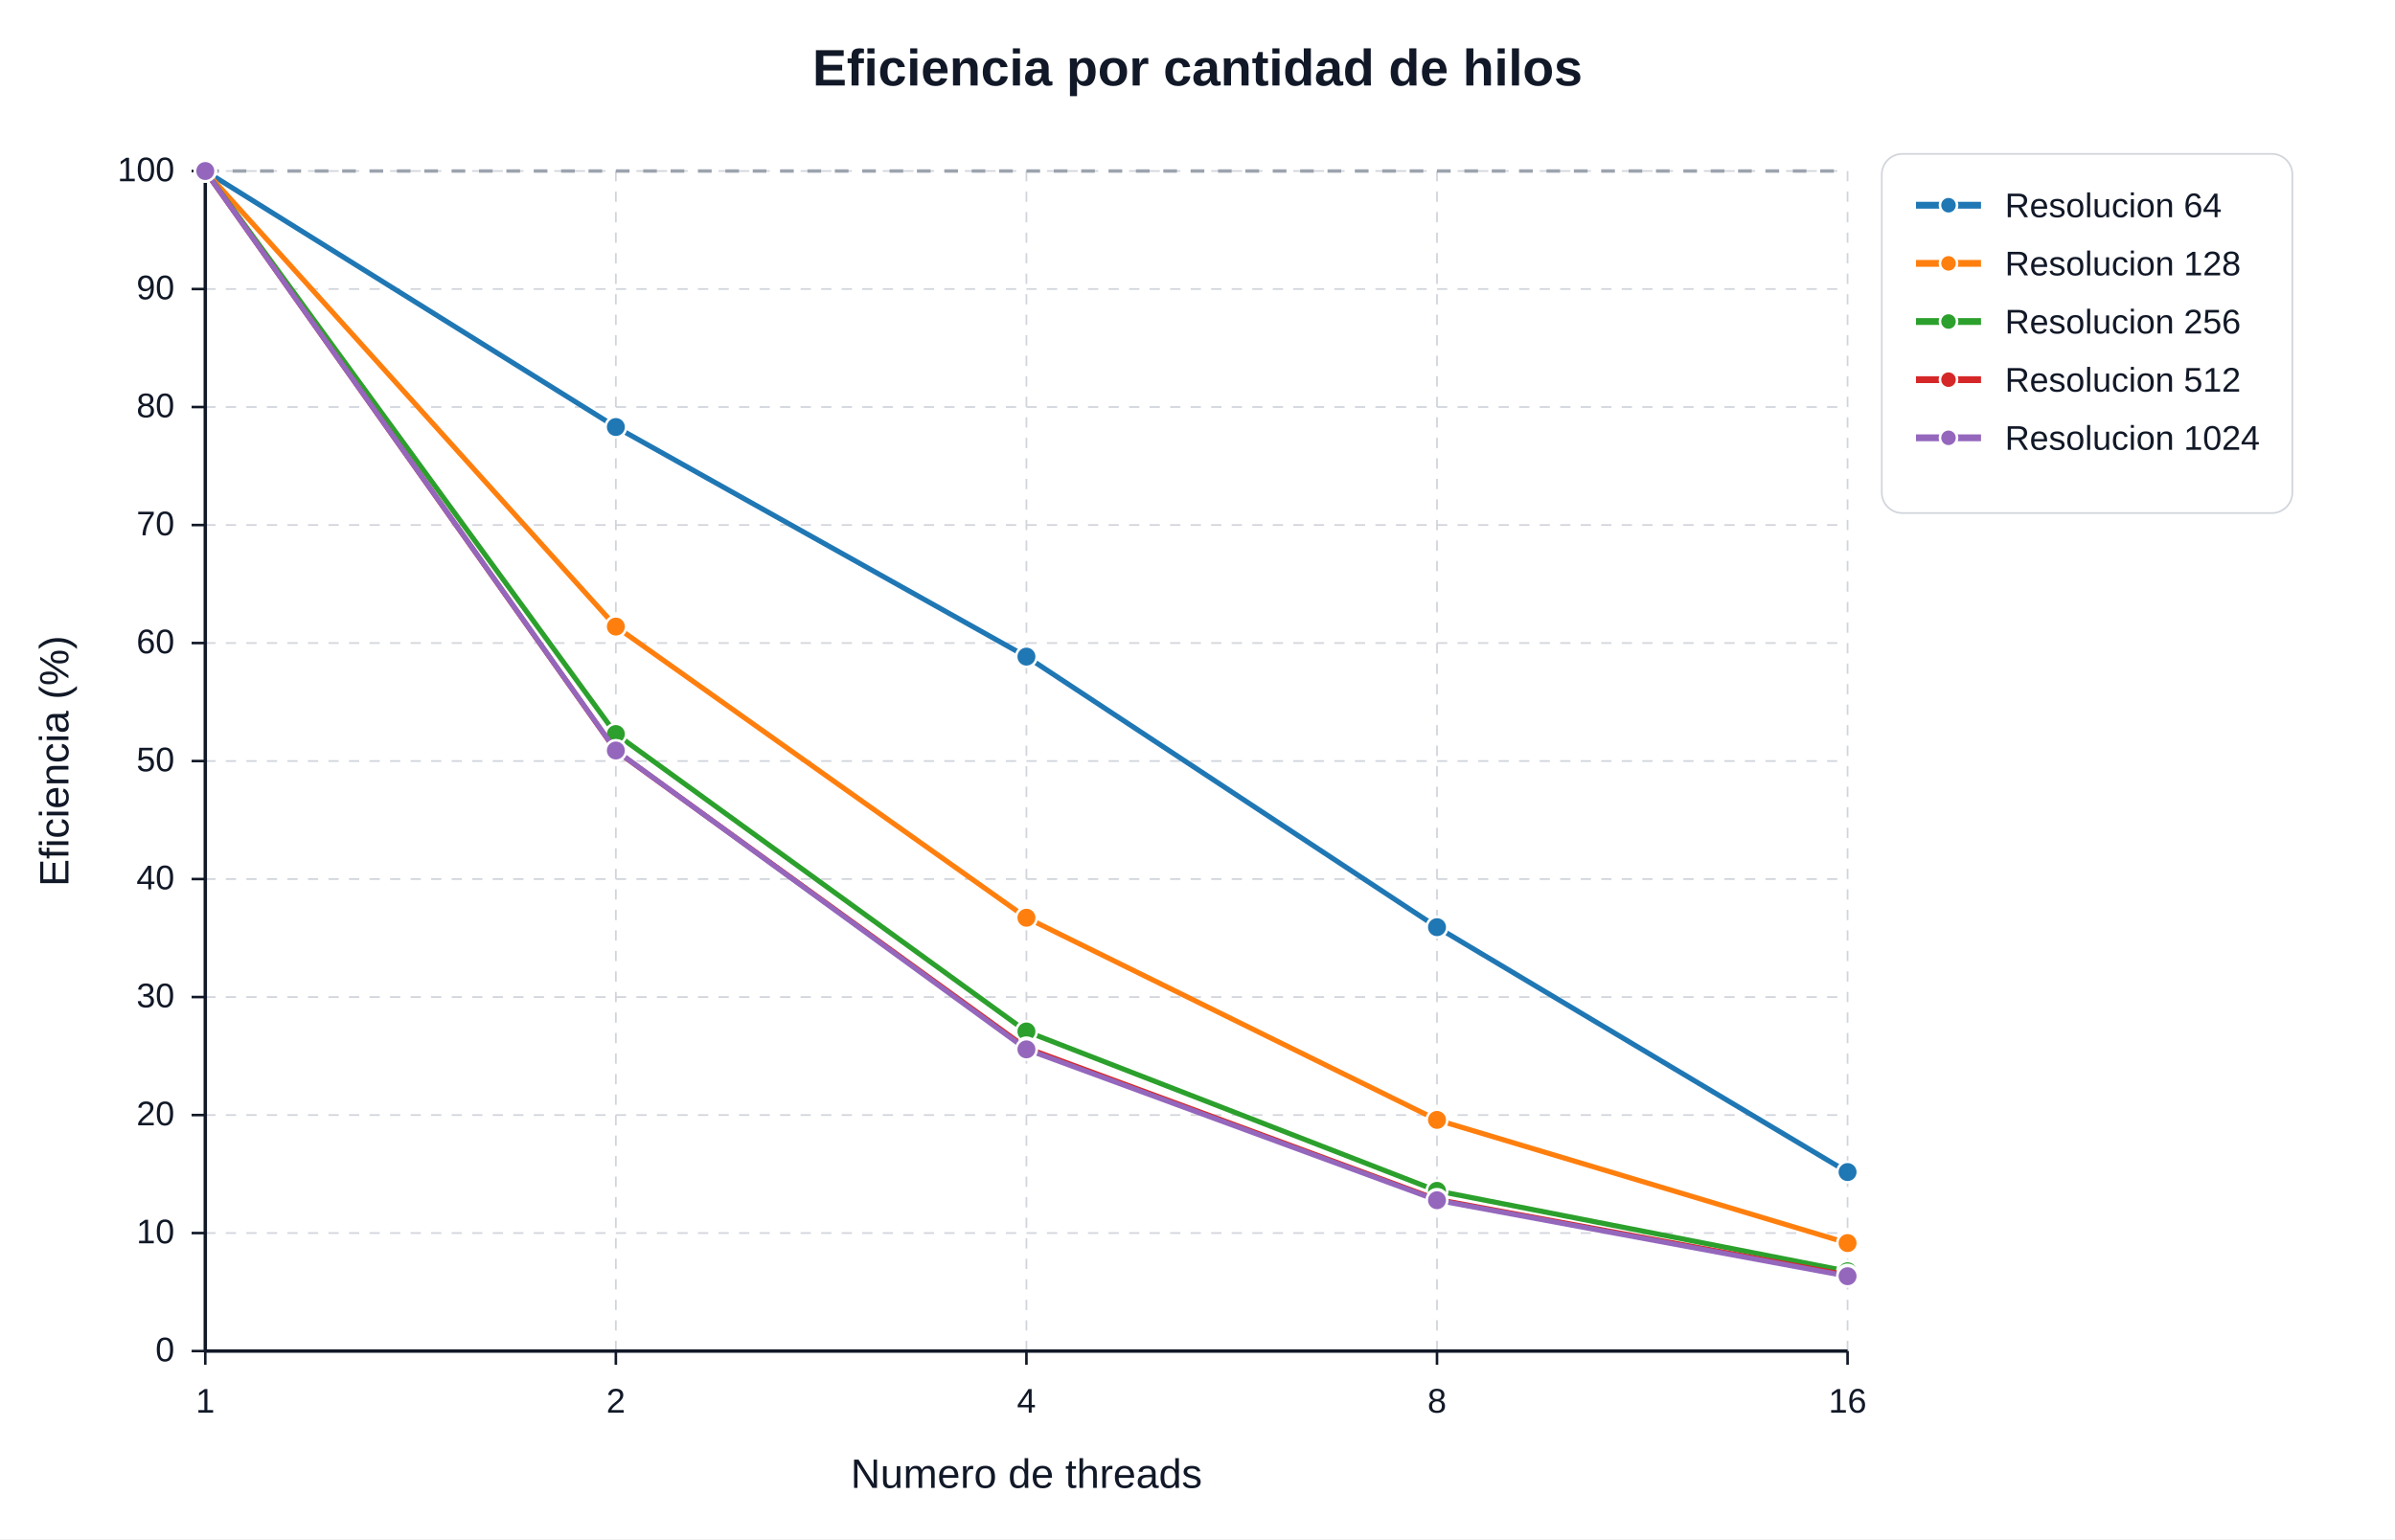
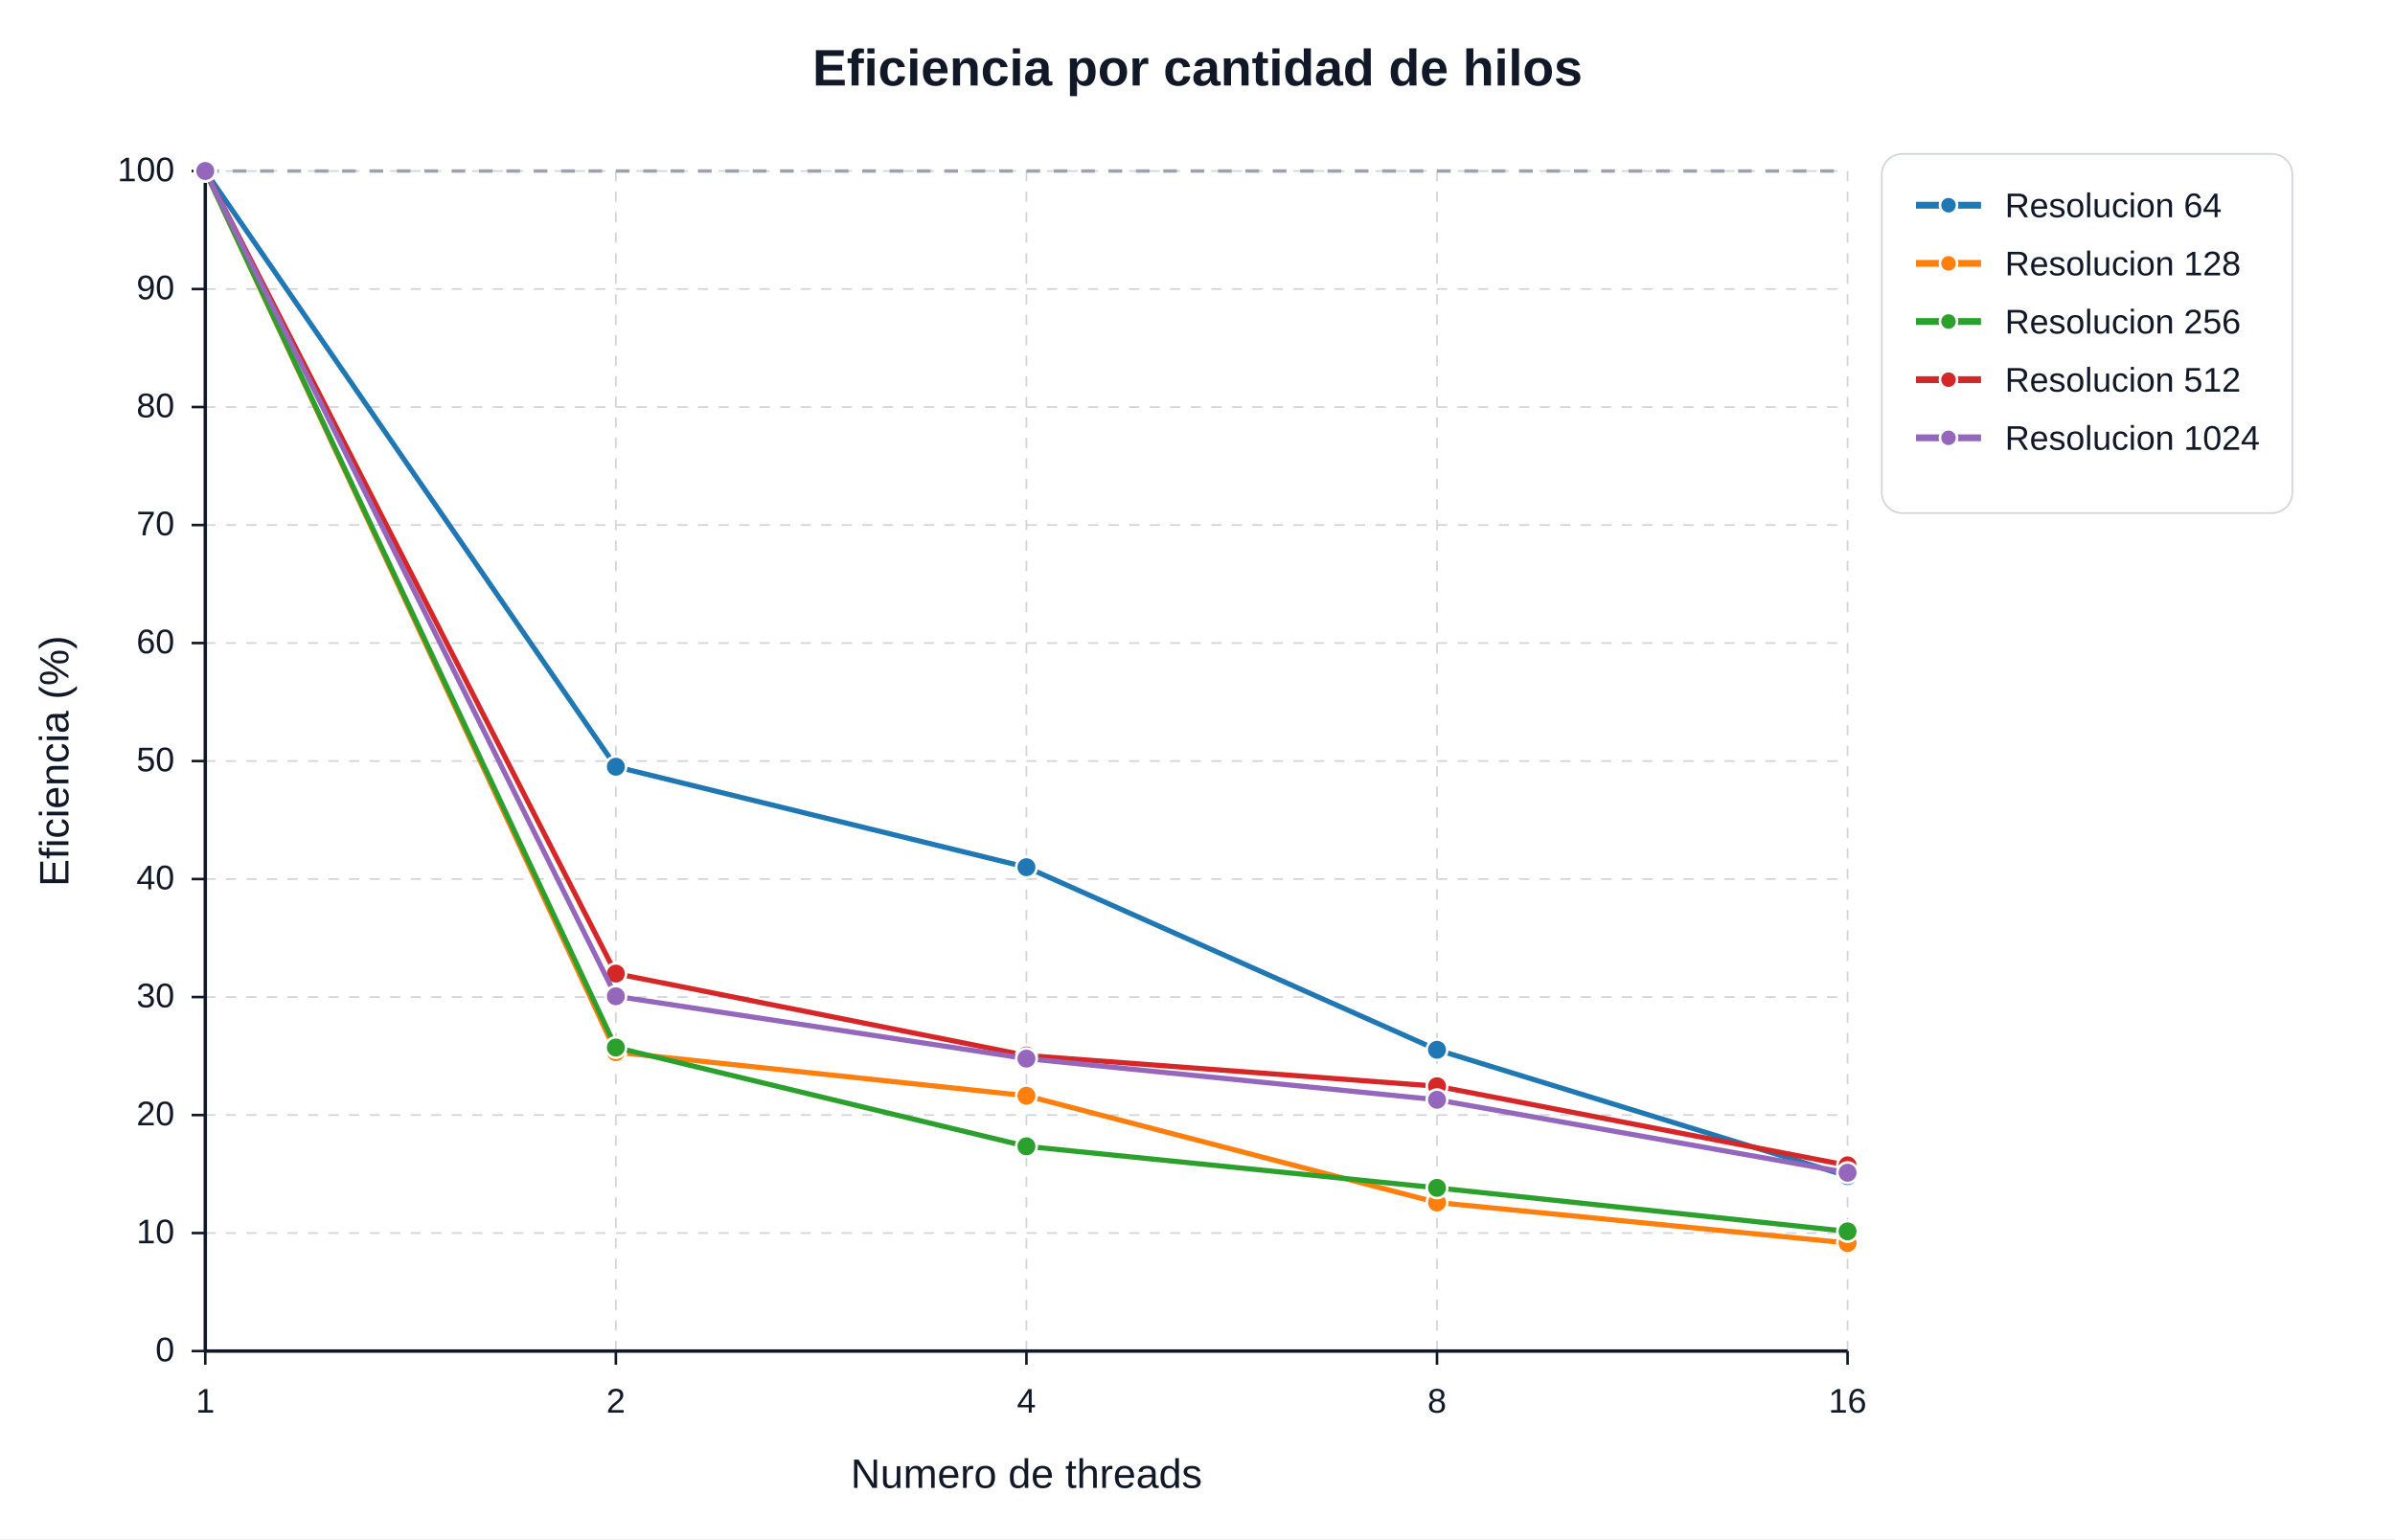
<svg xmlns="http://www.w3.org/2000/svg" width="1400" height="900" viewBox="0 0 1400 900">
  <rect width="100%" height="100%" fill="white" />
  <style>
text { font-family: Arial, sans-serif; fill: #111827; }
.grid { stroke: #d1d5db; stroke-dasharray: 6 6; }
.axis { stroke: #111827; stroke-width: 2; }
.tick { stroke: #111827; stroke-width: 1.5; }
.series { fill: none; stroke-width: 3; }
.ideal { stroke: #9ca3af; stroke-dasharray: 8 8; stroke-width: 2; }
.point { stroke: white; stroke-width: 1.5; }
</style>
  <text x="700" y="50" text-anchor="middle" font-size="30" font-weight="600">Eficiencia por cantidad de hilos</text>
  <line class="grid" x1="120" y1="790" x2="1080" y2="790" />
  <line class="tick" x1="112" y1="790" x2="120" y2="790" />
  <text x="102" y="796" text-anchor="end" font-size="20">0</text>
  <line class="grid" x1="120" y1="721" x2="1080" y2="721" />
  <line class="tick" x1="112" y1="721" x2="120" y2="721" />
  <text x="102" y="727" text-anchor="end" font-size="20">10</text>
  <line class="grid" x1="120" y1="652" x2="1080" y2="652" />
  <line class="tick" x1="112" y1="652" x2="120" y2="652" />
  <text x="102" y="658" text-anchor="end" font-size="20">20</text>
  <line class="grid" x1="120" y1="583" x2="1080" y2="583" />
  <line class="tick" x1="112" y1="583" x2="120" y2="583" />
  <text x="102" y="589" text-anchor="end" font-size="20">30</text>
  <line class="grid" x1="120" y1="514" x2="1080" y2="514" />
  <line class="tick" x1="112" y1="514" x2="120" y2="514" />
  <text x="102" y="520" text-anchor="end" font-size="20">40</text>
  <line class="grid" x1="120" y1="445" x2="1080" y2="445" />
  <line class="tick" x1="112" y1="445" x2="120" y2="445" />
  <text x="102" y="451" text-anchor="end" font-size="20">50</text>
  <line class="grid" x1="120" y1="376" x2="1080" y2="376" />
  <line class="tick" x1="112" y1="376" x2="120" y2="376" />
  <text x="102" y="382" text-anchor="end" font-size="20">60</text>
  <line class="grid" x1="120" y1="307" x2="1080" y2="307" />
  <line class="tick" x1="112" y1="307" x2="120" y2="307" />
  <text x="102" y="313" text-anchor="end" font-size="20">70</text>
  <line class="grid" x1="120" y1="238" x2="1080" y2="238" />
  <line class="tick" x1="112" y1="238" x2="120" y2="238" />
  <text x="102" y="244" text-anchor="end" font-size="20">80</text>
  <line class="grid" x1="120" y1="169" x2="1080" y2="169" />
  <line class="tick" x1="112" y1="169" x2="120" y2="169" />
  <text x="102" y="175" text-anchor="end" font-size="20">90</text>
  <line class="grid" x1="120" y1="100" x2="1080" y2="100" />
  <line class="tick" x1="112" y1="100" x2="120" y2="100" />
  <text x="102" y="106" text-anchor="end" font-size="20">100</text>
  <line class="grid" x1="120" y1="100" x2="120" y2="790" />
  <line class="tick" x1="120" y1="790" x2="120" y2="798" />
  <text x="120" y="826" text-anchor="middle" font-size="20">1</text>
  <line class="grid" x1="360" y1="100" x2="360" y2="790" />
  <line class="tick" x1="360" y1="790" x2="360" y2="798" />
  <text x="360" y="826" text-anchor="middle" font-size="20">2</text>
  <line class="grid" x1="600" y1="100" x2="600" y2="790" />
  <line class="tick" x1="600" y1="790" x2="600" y2="798" />
  <text x="600" y="826" text-anchor="middle" font-size="20">4</text>
  <line class="grid" x1="840" y1="100" x2="840" y2="790" />
  <line class="tick" x1="840" y1="790" x2="840" y2="798" />
  <text x="840" y="826" text-anchor="middle" font-size="20">8</text>
  <line class="grid" x1="1080" y1="100" x2="1080" y2="790" />
  <line class="tick" x1="1080" y1="790" x2="1080" y2="798" />
  <text x="1080" y="826" text-anchor="middle" font-size="20">16</text>
  <line class="axis" x1="120" y1="100" x2="120" y2="790" />
  <line class="axis" x1="120" y1="790" x2="1080" y2="790" />
  <text x="600" y="870" text-anchor="middle" font-size="24">Numero de threads</text>
  <text x="40" y="445" text-anchor="middle" font-size="24" transform="rotate(-90 40 445)">Eficiencia (%)</text>
  <line class="ideal" x1="120" y1="100" x2="1080" y2="100" />
-   <polyline class="series" stroke="#1f77b4" points="120.00,100.00 360.00,249.69 600.00,383.94 840.00,542.14 1080.00,685.34 " />
+   <polyline class="series" stroke="#1f77b4" points="120.00,100.00 360.00,448.33 600.00,507.08 840.00,613.84 1080.00,687.69 " />
  <circle class="point" cx="120.00" cy="100.00" r="6" fill="#1f77b4" />
-   <circle class="point" cx="360.00" cy="249.69" r="6" fill="#1f77b4" />
-   <circle class="point" cx="600.00" cy="383.94" r="6" fill="#1f77b4" />
-   <circle class="point" cx="840.00" cy="542.14" r="6" fill="#1f77b4" />
-   <circle class="point" cx="1080.00" cy="685.34" r="6" fill="#1f77b4" />
-   <polyline class="series" stroke="#ff7f0e" points="120.00,100.00 360.00,366.38 600.00,536.62 840.00,654.83 1080.00,726.86 " />
+   <circle class="point" cx="360.00" cy="448.33" r="6" fill="#1f77b4" />
+   <circle class="point" cx="600.00" cy="507.08" r="6" fill="#1f77b4" />
+   <circle class="point" cx="840.00" cy="613.84" r="6" fill="#1f77b4" />
+   <circle class="point" cx="1080.00" cy="687.69" r="6" fill="#1f77b4" />
+   <polyline class="series" stroke="#ff7f0e" points="120.00,100.00 360.00,615.24 600.00,640.71 840.00,703.14 1080.00,726.81 " />
  <circle class="point" cx="120.00" cy="100.00" r="6" fill="#ff7f0e" />
-   <circle class="point" cx="360.00" cy="366.38" r="6" fill="#ff7f0e" />
-   <circle class="point" cx="600.00" cy="536.62" r="6" fill="#ff7f0e" />
-   <circle class="point" cx="840.00" cy="654.83" r="6" fill="#ff7f0e" />
-   <circle class="point" cx="1080.00" cy="726.86" r="6" fill="#ff7f0e" />
-   <polyline class="series" stroke="#2ca02c" points="120.00,100.00 360.00,429.21 600.00,603.13 840.00,696.32 1080.00,743.34 " />
+   <circle class="point" cx="360.00" cy="615.24" r="6" fill="#ff7f0e" />
+   <circle class="point" cx="600.00" cy="640.71" r="6" fill="#ff7f0e" />
+   <circle class="point" cx="840.00" cy="703.14" r="6" fill="#ff7f0e" />
+   <circle class="point" cx="1080.00" cy="726.81" r="6" fill="#ff7f0e" />
+   <polyline class="series" stroke="#2ca02c" points="120.00,100.00 360.00,612.49 600.00,670.29 840.00,694.57 1080.00,720.02 " />
  <circle class="point" cx="120.00" cy="100.00" r="6" fill="#2ca02c" />
-   <circle class="point" cx="360.00" cy="429.21" r="6" fill="#2ca02c" />
-   <circle class="point" cx="600.00" cy="603.13" r="6" fill="#2ca02c" />
-   <circle class="point" cx="840.00" cy="696.32" r="6" fill="#2ca02c" />
-   <circle class="point" cx="1080.00" cy="743.34" r="6" fill="#2ca02c" />
-   <polyline class="series" stroke="#d62728" points="120.00,100.00 360.00,438.99 600.00,612.75 840.00,701.35 1080.00,745.57 " />
+   <circle class="point" cx="360.00" cy="612.49" r="6" fill="#2ca02c" />
+   <circle class="point" cx="600.00" cy="670.29" r="6" fill="#2ca02c" />
+   <circle class="point" cx="840.00" cy="694.57" r="6" fill="#2ca02c" />
+   <circle class="point" cx="1080.00" cy="720.02" r="6" fill="#2ca02c" />
+   <polyline class="series" stroke="#d62728" points="120.00,100.00 360.00,569.29 600.00,617.18 840.00,635.15 1080.00,681.40 " />
  <circle class="point" cx="120.00" cy="100.00" r="6" fill="#d62728" />
-   <circle class="point" cx="360.00" cy="438.99" r="6" fill="#d62728" />
-   <circle class="point" cx="600.00" cy="612.75" r="6" fill="#d62728" />
-   <circle class="point" cx="840.00" cy="701.35" r="6" fill="#d62728" />
-   <circle class="point" cx="1080.00" cy="745.57" r="6" fill="#d62728" />
-   <polyline class="series" stroke="#9467bd" points="120.00,100.00 360.00,438.84 600.00,613.59 840.00,701.81 1080.00,746.23 " />
+   <circle class="point" cx="360.00" cy="569.29" r="6" fill="#d62728" />
+   <circle class="point" cx="600.00" cy="617.18" r="6" fill="#d62728" />
+   <circle class="point" cx="840.00" cy="635.15" r="6" fill="#d62728" />
+   <circle class="point" cx="1080.00" cy="681.40" r="6" fill="#d62728" />
+   <polyline class="series" stroke="#9467bd" points="120.00,100.00 360.00,582.54 600.00,619.01 840.00,643.07 1080.00,685.73 " />
  <circle class="point" cx="120.00" cy="100.00" r="6" fill="#9467bd" />
-   <circle class="point" cx="360.00" cy="438.84" r="6" fill="#9467bd" />
-   <circle class="point" cx="600.00" cy="613.59" r="6" fill="#9467bd" />
-   <circle class="point" cx="840.00" cy="701.81" r="6" fill="#9467bd" />
-   <circle class="point" cx="1080.00" cy="746.23" r="6" fill="#9467bd" />
+   <circle class="point" cx="360.00" cy="582.54" r="6" fill="#9467bd" />
+   <circle class="point" cx="600.00" cy="619.01" r="6" fill="#9467bd" />
+   <circle class="point" cx="840.00" cy="643.07" r="6" fill="#9467bd" />
+   <circle class="point" cx="1080.00" cy="685.73" r="6" fill="#9467bd" />
  <rect x="1100" y="90" width="240" height="210" rx="12" fill="white" stroke="#d1d5db" />
  <line x1="1120" y1="120" x2="1158" y2="120" stroke="#1f77b4" stroke-width="4" />
  <circle cx="1139" cy="120" r="5" fill="#1f77b4" stroke="white" stroke-width="1.5" />
  <text x="1172" y="127" font-size="20">Resolucion 64</text>
  <line x1="1120" y1="154" x2="1158" y2="154" stroke="#ff7f0e" stroke-width="4" />
  <circle cx="1139" cy="154" r="5" fill="#ff7f0e" stroke="white" stroke-width="1.5" />
  <text x="1172" y="161" font-size="20">Resolucion 128</text>
  <line x1="1120" y1="188" x2="1158" y2="188" stroke="#2ca02c" stroke-width="4" />
  <circle cx="1139" cy="188" r="5" fill="#2ca02c" stroke="white" stroke-width="1.5" />
  <text x="1172" y="195" font-size="20">Resolucion 256</text>
  <line x1="1120" y1="222" x2="1158" y2="222" stroke="#d62728" stroke-width="4" />
  <circle cx="1139" cy="222" r="5" fill="#d62728" stroke="white" stroke-width="1.5" />
  <text x="1172" y="229" font-size="20">Resolucion 512</text>
  <line x1="1120" y1="256" x2="1158" y2="256" stroke="#9467bd" stroke-width="4" />
  <circle cx="1139" cy="256" r="5" fill="#9467bd" stroke="white" stroke-width="1.5" />
  <text x="1172" y="263" font-size="20">Resolucion 1024</text>
</svg>
